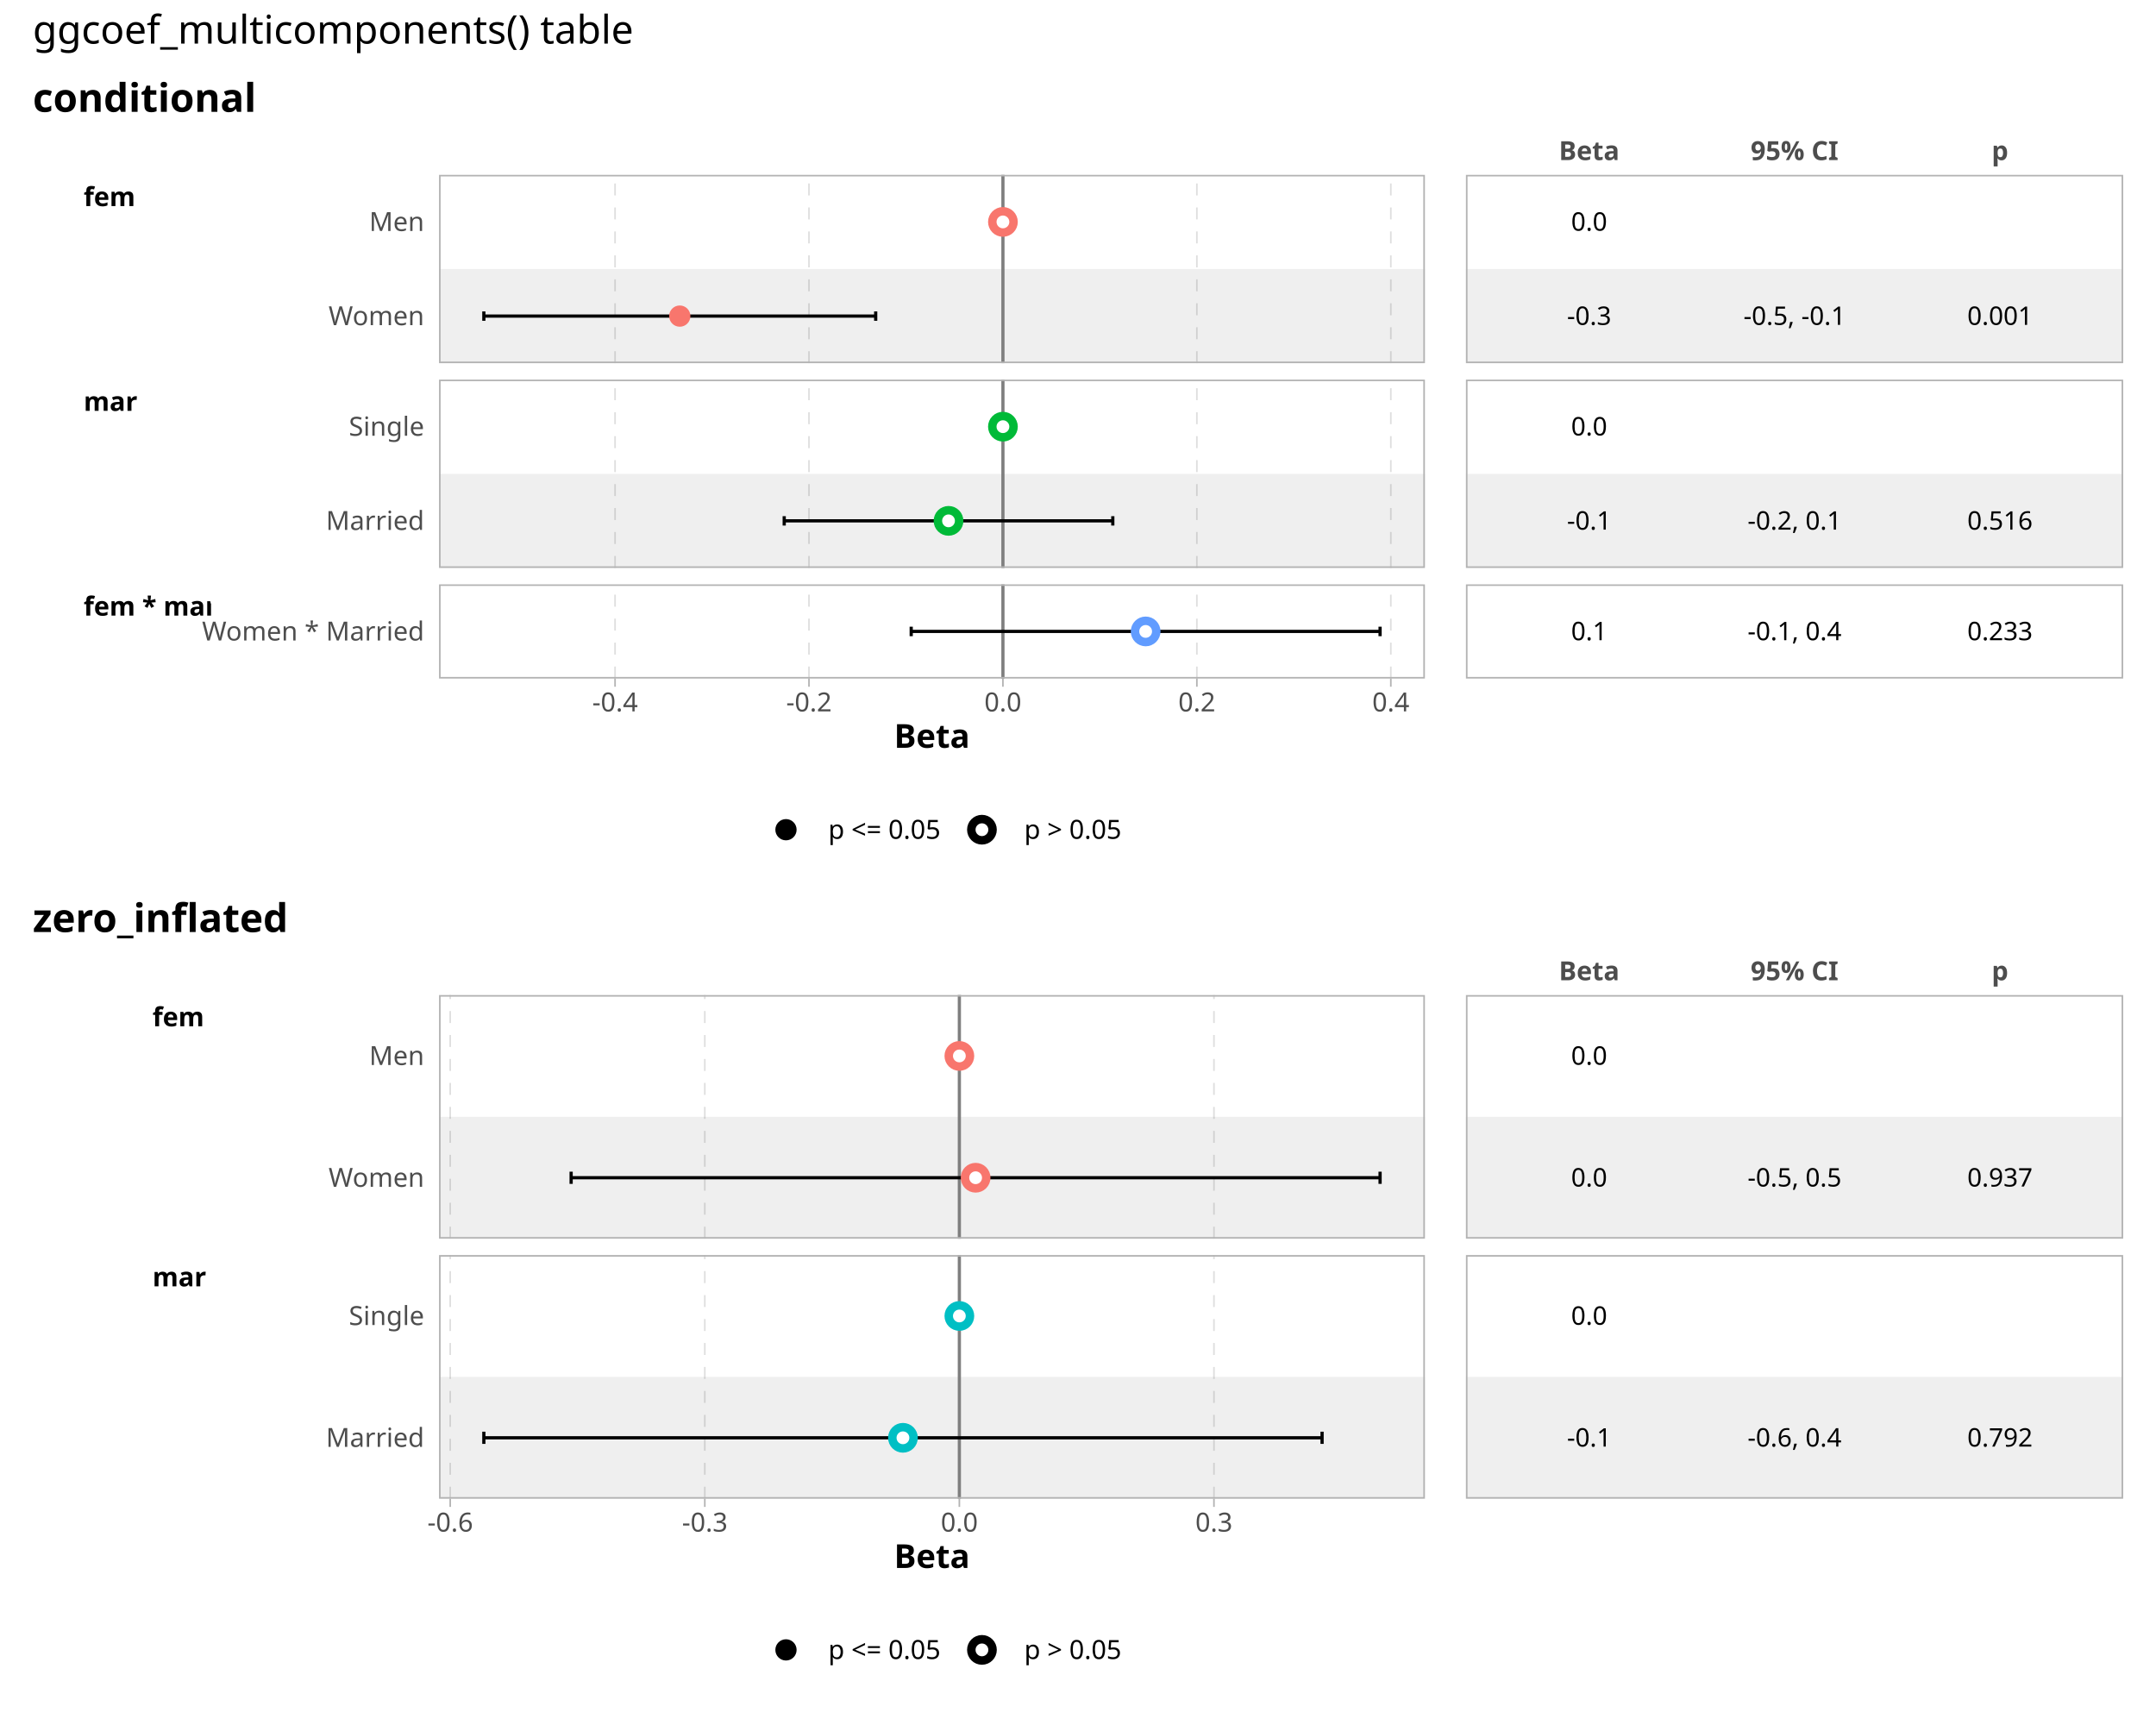
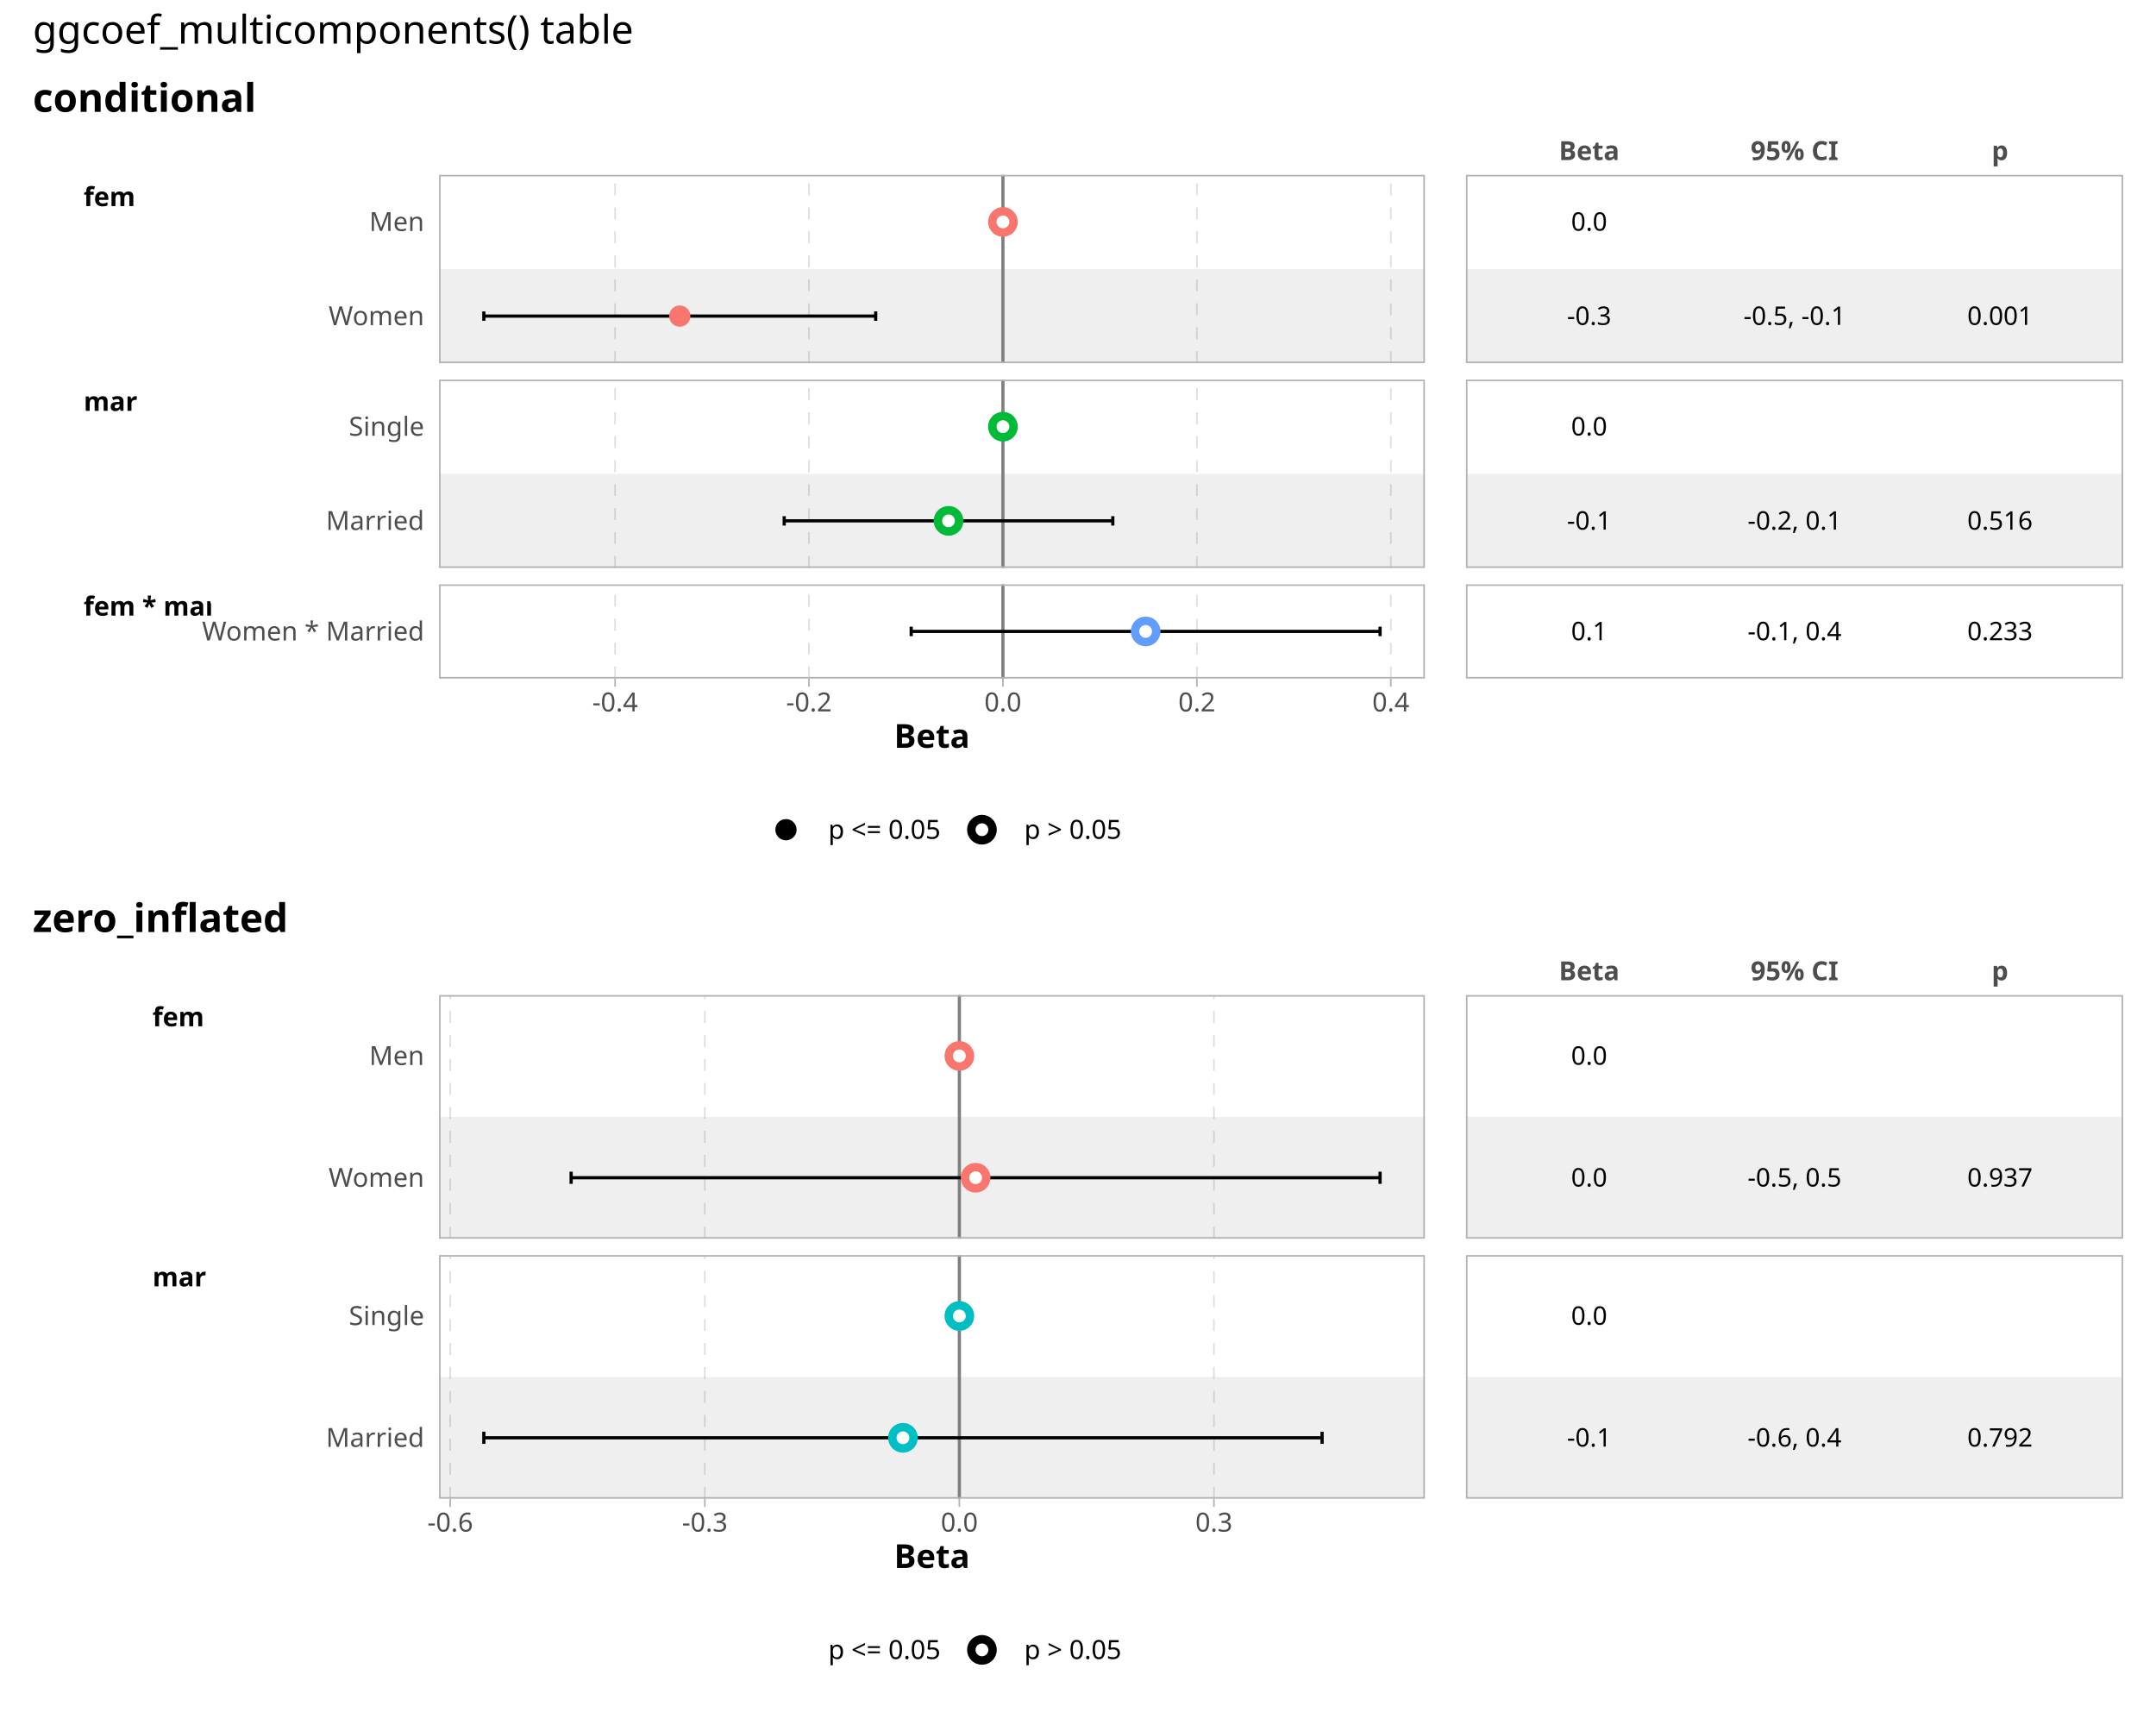
<svg xmlns="http://www.w3.org/2000/svg" class="svglite" data-engine-version="2.0" width="720.00pt" height="576.00pt" viewBox="0 0 720.00 576.00">
  <defs>
    <style type="text/css">
    .svglite line, .svglite polyline, .svglite polygon, .svglite path, .svglite rect, .svglite circle {
      fill: none;
      stroke: #000000;
      stroke-linecap: round;
      stroke-linejoin: round;
      stroke-miterlimit: 10.00;
    }
  </style>
  </defs>
  <rect width="100%" height="100%" style="stroke: none; fill: #FFFFFF;" />
  <defs>
    <clipPath id="cpMC4wMHw3MjAuMDB8MC4wMHw1NzYuMDA=">
      <rect x="0.00" y="0.00" width="720.00" height="576.00" />
    </clipPath>
  </defs>
  <g clip-path="url(#cpMC4wMHw3MjAuMDB8MC4wMHw1NzYuMDA=)">
    <rect x="0.00" y="0.00" width="720.00" height="576.00" style="stroke-width: 1.07; stroke: #FFFFFF; fill: #FFFFFF;" />
  </g>
  <defs>
    <clipPath id="cpMTQ2LjYxfDcwOS4wNHw1OC4zOHw1MDAuNDQ=">
      <rect x="146.61" y="58.38" width="562.43" height="442.05" />
    </clipPath>
  </defs>
  <g clip-path="url(#cpMTQ2LjYxfDcwOS4wNHw1OC4zOHw1MDAuNDQ=)">
</g>
  <g clip-path="url(#cpMC4wMHw3MjAuMDB8MC4wMHw1NzYuMDA=)">
</g>
  <defs>
    <clipPath id="cpMTQ2LjYxfDcwOS4wNHw1OC4zOHwyMjYuNTc=">
      <rect x="146.61" y="58.38" width="562.43" height="168.19" />
    </clipPath>
  </defs>
  <g clip-path="url(#cpMTQ2LjYxfDcwOS4wNHw1OC4zOHwyMjYuNTc=)">
</g>
  <g clip-path="url(#cpMC4wMHw3MjAuMDB8MC4wMHw1NzYuMDA=)">
</g>
  <g clip-path="url(#cpMTQ2LjYxfDcwOS4wNHw1OC4zOHwyMjYuNTc=)">
</g>
  <g clip-path="url(#cpMC4wMHw3MjAuMDB8MC4wMHw1NzYuMDA=)">
</g>
  <defs>
    <clipPath id="cpNS40OHw0ODEuMzN8MjIuNzh8Mjk2LjY1">
      <rect x="5.48" y="22.78" width="475.85" height="273.87" />
    </clipPath>
  </defs>
  <g clip-path="url(#cpNS40OHw0ODEuMzN8MjIuNzh8Mjk2LjY1)">
    <rect x="5.48" y="22.78" width="475.85" height="273.87" style="stroke-width: 1.07; stroke: #FFFFFF; fill: #FFFFFF;" />
  </g>
  <g clip-path="url(#cpMC4wMHw3MjAuMDB8MC4wMHw1NzYuMDA=)">
</g>
  <defs>
    <clipPath id="cpMTQ2LjYxfDQ3NS44NXw1OC4zOHwxMjEuMjc=">
      <rect x="146.61" y="58.38" width="329.24" height="62.89" />
    </clipPath>
  </defs>
  <g clip-path="url(#cpMTQ2LjYxfDQ3NS44NXw1OC4zOHwxMjEuMjc=)">
    <rect x="146.61" y="58.38" width="329.24" height="62.89" style="stroke-width: 1.07; stroke: none; fill: #FFFFFF;" />
    <polyline points="205.40,121.27 205.40,58.38 " style="stroke-width: 0.53; stroke: #DEDEDE; stroke-dasharray: 4.00,4.00; stroke-linecap: butt;" />
    <polyline points="270.16,121.27 270.16,58.38 " style="stroke-width: 0.53; stroke: #DEDEDE; stroke-dasharray: 4.00,4.00; stroke-linecap: butt;" />
    <polyline points="334.93,121.27 334.93,58.38 " style="stroke-width: 0.53; stroke: #DEDEDE; stroke-dasharray: 4.00,4.00; stroke-linecap: butt;" />
    <polyline points="399.70,121.27 399.70,58.38 " style="stroke-width: 0.53; stroke: #DEDEDE; stroke-dasharray: 4.00,4.00; stroke-linecap: butt;" />
    <polyline points="464.47,121.27 464.47,58.38 " style="stroke-width: 0.53; stroke: #DEDEDE; stroke-dasharray: 4.00,4.00; stroke-linecap: butt;" />
    <rect x="146.61" y="89.83" width="329.24" height="31.45" style="stroke-width: 1.07; stroke: none; stroke-linecap: butt; stroke-linejoin: miter; fill: #111111; fill-opacity: 0.067;" />
    <rect x="146.61" y="58.38" width="329.24" height="31.45" style="stroke-width: 1.07; stroke: none; stroke-linecap: butt; stroke-linejoin: miter;" />
    <line x1="334.93" y1="121.27" x2="334.93" y2="58.38" style="stroke-width: 1.07; stroke: #7F7F7F; stroke-linecap: butt;" />
    <polyline points="292.44,107.12 292.44,103.98 " style="stroke-width: 1.07; stroke-linecap: butt;" />
    <polyline points="292.44,105.55 161.58,105.55 " style="stroke-width: 1.07; stroke-linecap: butt;" />
    <polyline points="161.58,107.12 161.58,103.98 " style="stroke-width: 1.07; stroke-linecap: butt;" />
    <circle cx="334.93" cy="74.10" r="3.55" style="stroke-width: 2.83; stroke: #F8766D; fill: #FFFFFF;" />
    <circle cx="227.01" cy="105.55" r="3.55" style="stroke-width: 2.83; stroke: none; fill: #F8766D;" />
    <rect x="146.61" y="58.38" width="329.24" height="62.89" style="stroke-width: 1.07; stroke: #B3B3B3;" />
  </g>
  <g clip-path="url(#cpMC4wMHw3MjAuMDB8MC4wMHw1NzYuMDA=)">
</g>
  <defs>
    <clipPath id="cpMTQ2LjYxfDQ3NS44NXwxMjYuNzV8MTg5LjY0">
      <rect x="146.61" y="126.75" width="329.24" height="62.89" />
    </clipPath>
  </defs>
  <g clip-path="url(#cpMTQ2LjYxfDQ3NS44NXwxMjYuNzV8MTg5LjY0)">
    <rect x="146.61" y="126.75" width="329.24" height="62.89" style="stroke-width: 1.07; stroke: none; fill: #FFFFFF;" />
    <polyline points="205.40,189.64 205.40,126.75 " style="stroke-width: 0.53; stroke: #DEDEDE; stroke-dasharray: 4.00,4.00; stroke-linecap: butt;" />
    <polyline points="270.16,189.64 270.16,126.75 " style="stroke-width: 0.53; stroke: #DEDEDE; stroke-dasharray: 4.00,4.00; stroke-linecap: butt;" />
    <polyline points="334.93,189.64 334.93,126.75 " style="stroke-width: 0.53; stroke: #DEDEDE; stroke-dasharray: 4.00,4.00; stroke-linecap: butt;" />
    <polyline points="399.70,189.64 399.70,126.75 " style="stroke-width: 0.53; stroke: #DEDEDE; stroke-dasharray: 4.00,4.00; stroke-linecap: butt;" />
    <polyline points="464.47,189.64 464.47,126.75 " style="stroke-width: 0.53; stroke: #DEDEDE; stroke-dasharray: 4.00,4.00; stroke-linecap: butt;" />
    <rect x="146.61" y="158.20" width="329.24" height="31.45" style="stroke-width: 1.07; stroke: none; stroke-linecap: butt; stroke-linejoin: miter; fill: #111111; fill-opacity: 0.067;" />
    <rect x="146.61" y="126.75" width="329.24" height="31.45" style="stroke-width: 1.07; stroke: none; stroke-linecap: butt; stroke-linejoin: miter;" />
    <line x1="334.93" y1="189.64" x2="334.93" y2="126.75" style="stroke-width: 1.07; stroke: #7F7F7F; stroke-linecap: butt;" />
    <polyline points="371.62,175.49 371.62,172.35 " style="stroke-width: 1.07; stroke-linecap: butt;" />
    <polyline points="371.62,173.92 261.89,173.92 " style="stroke-width: 1.07; stroke-linecap: butt;" />
    <polyline points="261.89,175.49 261.89,172.35 " style="stroke-width: 1.07; stroke-linecap: butt;" />
    <circle cx="334.93" cy="142.47" r="3.55" style="stroke-width: 2.83; stroke: #00BA38; fill: #FFFFFF;" />
    <circle cx="316.76" cy="173.92" r="3.55" style="stroke-width: 2.83; stroke: #00BA38; fill: #FFFFFF;" />
    <rect x="146.61" y="126.75" width="329.24" height="62.89" style="stroke-width: 1.07; stroke: #B3B3B3;" />
  </g>
  <g clip-path="url(#cpMC4wMHw3MjAuMDB8MC4wMHw1NzYuMDA=)">
</g>
  <defs>
    <clipPath id="cpMTQ2LjYxfDQ3NS44NXwxOTUuMTJ8MjI2LjU3">
      <rect x="146.61" y="195.12" width="329.24" height="31.45" />
    </clipPath>
  </defs>
  <g clip-path="url(#cpMTQ2LjYxfDQ3NS44NXwxOTUuMTJ8MjI2LjU3)">
    <rect x="146.61" y="195.12" width="329.24" height="31.45" style="stroke-width: 1.07; stroke: none; fill: #FFFFFF;" />
    <polyline points="205.40,226.57 205.40,195.12 " style="stroke-width: 0.53; stroke: #DEDEDE; stroke-dasharray: 4.00,4.00; stroke-linecap: butt;" />
    <polyline points="270.16,226.57 270.16,195.12 " style="stroke-width: 0.53; stroke: #DEDEDE; stroke-dasharray: 4.00,4.00; stroke-linecap: butt;" />
    <polyline points="334.93,226.57 334.93,195.12 " style="stroke-width: 0.53; stroke: #DEDEDE; stroke-dasharray: 4.00,4.00; stroke-linecap: butt;" />
    <polyline points="399.70,226.57 399.70,195.12 " style="stroke-width: 0.53; stroke: #DEDEDE; stroke-dasharray: 4.00,4.00; stroke-linecap: butt;" />
    <polyline points="464.47,226.57 464.47,195.12 " style="stroke-width: 0.53; stroke: #DEDEDE; stroke-dasharray: 4.00,4.00; stroke-linecap: butt;" />
    <rect x="146.61" y="195.12" width="329.24" height="31.45" style="stroke-width: 1.07; stroke: none; stroke-linecap: butt; stroke-linejoin: miter;" />
    <line x1="334.93" y1="226.57" x2="334.93" y2="195.12" style="stroke-width: 1.07; stroke: #7F7F7F; stroke-linecap: butt;" />
    <polyline points="460.88,212.42 460.88,209.27 " style="stroke-width: 1.07; stroke-linecap: butt;" />
    <polyline points="460.88,210.84 304.30,210.84 " style="stroke-width: 1.07; stroke-linecap: butt;" />
    <polyline points="304.30,212.42 304.30,209.27 " style="stroke-width: 1.07; stroke-linecap: butt;" />
    <circle cx="382.59" cy="210.84" r="3.55" style="stroke-width: 2.83; stroke: #619CFF; fill: #FFFFFF;" />
    <rect x="146.61" y="195.12" width="329.24" height="31.45" style="stroke-width: 1.07; stroke: #B3B3B3;" />
  </g>
  <g clip-path="url(#cpMC4wMHw3MjAuMDB8MC4wMHw1NzYuMDA=)">
</g>
  <defs>
    <clipPath id="cpMjMuNTV8NzAuNDd8NTguMzh8MTIxLjI3">
      <rect x="23.55" y="58.38" width="46.92" height="62.89" />
    </clipPath>
  </defs>
  <g clip-path="url(#cpMjMuNTV8NzAuNDd8NTguMzh8MTIxLjI3)">
    <text x="27.94" y="68.82" style="font-size: 8.80px; font-weight: bold; font-family: sans;" textLength="14.67px" lengthAdjust="spacingAndGlyphs">fem</text>
  </g>
  <g clip-path="url(#cpMC4wMHw3MjAuMDB8MC4wMHw1NzYuMDA=)">
</g>
  <defs>
    <clipPath id="cpMjMuNTV8NzAuNDd8MTI2Ljc1fDE4OS42NA==">
      <rect x="23.55" y="126.75" width="46.92" height="62.89" />
    </clipPath>
  </defs>
  <g clip-path="url(#cpMjMuNTV8NzAuNDd8MTI2Ljc1fDE4OS42NA==)">
    <text x="27.94" y="137.19" style="font-size: 8.80px; font-weight: bold; font-family: sans;" textLength="15.16px" lengthAdjust="spacingAndGlyphs">mar</text>
  </g>
  <g clip-path="url(#cpMC4wMHw3MjAuMDB8MC4wMHw1NzYuMDA=)">
</g>
  <defs>
    <clipPath id="cpMjMuNTV8NzAuNDd8MTk1LjEyfDIyNi41Nw==">
      <rect x="23.55" y="195.12" width="46.92" height="31.45" />
    </clipPath>
  </defs>
  <g clip-path="url(#cpMjMuNTV8NzAuNDd8MTk1LjEyfDIyNi41Nw==)">
    <text x="27.94" y="205.56" style="font-size: 8.80px; font-weight: bold; font-family: sans;" textLength="38.15px" lengthAdjust="spacingAndGlyphs">fem * mar</text>
  </g>
  <g clip-path="url(#cpMC4wMHw3MjAuMDB8MC4wMHw1NzYuMDA=)">
    <polyline points="205.40,229.31 205.40,226.57 " style="stroke-width: 0.53; stroke: #B3B3B3; stroke-linecap: butt;" />
    <polyline points="270.16,229.31 270.16,226.57 " style="stroke-width: 0.53; stroke: #B3B3B3; stroke-linecap: butt;" />
    <polyline points="334.93,229.31 334.93,226.57 " style="stroke-width: 0.53; stroke: #B3B3B3; stroke-linecap: butt;" />
    <polyline points="399.70,229.31 399.70,226.57 " style="stroke-width: 0.53; stroke: #B3B3B3; stroke-linecap: butt;" />
    <polyline points="464.47,229.31 464.47,226.57 " style="stroke-width: 0.53; stroke: #B3B3B3; stroke-linecap: butt;" />
    <text x="205.40" y="237.55" text-anchor="middle" style="font-size: 8.80px; fill: #4D4D4D; font-family: sans;" textLength="15.16px" lengthAdjust="spacingAndGlyphs">-0.4</text>
    <text x="270.16" y="237.55" text-anchor="middle" style="font-size: 8.80px; fill: #4D4D4D; font-family: sans;" textLength="15.16px" lengthAdjust="spacingAndGlyphs">-0.2</text>
    <text x="334.93" y="237.55" text-anchor="middle" style="font-size: 8.80px; fill: #4D4D4D; font-family: sans;" textLength="12.23px" lengthAdjust="spacingAndGlyphs">0.0</text>
    <text x="399.70" y="237.55" text-anchor="middle" style="font-size: 8.80px; fill: #4D4D4D; font-family: sans;" textLength="12.23px" lengthAdjust="spacingAndGlyphs">0.2</text>
    <text x="464.47" y="237.55" text-anchor="middle" style="font-size: 8.80px; fill: #4D4D4D; font-family: sans;" textLength="12.23px" lengthAdjust="spacingAndGlyphs">0.4</text>
    <text x="141.68" y="108.58" text-anchor="end" style="font-size: 8.80px; fill: #4D4D4D; font-family: sans;" textLength="30.32px" lengthAdjust="spacingAndGlyphs">Women</text>
    <text x="141.68" y="77.13" text-anchor="end" style="font-size: 8.80px; fill: #4D4D4D; font-family: sans;" textLength="17.12px" lengthAdjust="spacingAndGlyphs">Men</text>
    <text x="141.68" y="176.95" text-anchor="end" style="font-size: 8.80px; fill: #4D4D4D; font-family: sans;" textLength="29.83px" lengthAdjust="spacingAndGlyphs">Married</text>
    <text x="141.68" y="145.50" text-anchor="end" style="font-size: 8.80px; fill: #4D4D4D; font-family: sans;" textLength="24.46px" lengthAdjust="spacingAndGlyphs">Single</text>
    <text x="141.68" y="213.87" text-anchor="end" style="font-size: 8.80px; fill: #4D4D4D; font-family: sans;" textLength="68.47px" lengthAdjust="spacingAndGlyphs">Women * Married</text>
    <text x="311.23" y="249.69" text-anchor="middle" style="font-size: 11.00px; font-weight: bold; font-family: sans;" textLength="22.63px" lengthAdjust="spacingAndGlyphs">Beta</text>
    <rect x="242.89" y="262.93" width="136.69" height="28.24" style="stroke-width: 1.07; stroke: none; fill: #FFFFFF;" />
    <rect x="253.84" y="268.41" width="17.28" height="17.28" style="stroke-width: 1.07; stroke: none; fill: #FFFFFF;" />
    <circle cx="262.48" cy="277.05" r="3.55" style="stroke-width: 2.83; stroke: none; fill: #000000;" />
    <rect x="319.28" y="268.41" width="17.28" height="17.28" style="stroke-width: 1.07; stroke: none; fill: #FFFFFF;" />
    <circle cx="327.92" cy="277.05" r="3.55" style="stroke-width: 2.83; fill: #FFFFFF;" />
    <text x="276.60" y="280.08" style="font-size: 8.80px; font-family: sans;" textLength="37.20px" lengthAdjust="spacingAndGlyphs">p &lt;= 0.05</text>
    <text x="342.04" y="280.08" style="font-size: 8.80px; font-family: sans;" textLength="32.05px" lengthAdjust="spacingAndGlyphs">p &gt; 0.05</text>
    <text x="10.96" y="37.35" style="font-size: 13.20px; font-weight: bold; font-family: sans;" textLength="63.11px" lengthAdjust="spacingAndGlyphs">conditional</text>
  </g>
  <defs>
    <clipPath id="cpNDgxLjMzfDcxNC41MnwyMi43OHwyOTYuNjU=">
      <rect x="481.33" y="22.78" width="233.19" height="273.87" />
    </clipPath>
  </defs>
  <g clip-path="url(#cpNDgxLjMzfDcxNC41MnwyMi43OHwyOTYuNjU=)">
    <rect x="481.33" y="22.78" width="233.19" height="273.87" style="stroke-width: 1.07; stroke: #FFFFFF; fill: #FFFFFF;" />
  </g>
  <g clip-path="url(#cpMC4wMHw3MjAuMDB8MC4wMHw1NzYuMDA=)">
</g>
  <defs>
    <clipPath id="cpNDg5LjU1fDcwOS4wNHw1OC4zOHwxMjEuMjc=">
      <rect x="489.55" y="58.38" width="219.49" height="62.89" />
    </clipPath>
  </defs>
  <g clip-path="url(#cpNDg5LjU1fDcwOS4wNHw1OC4zOHwxMjEuMjc=)">
    <rect x="489.55" y="58.38" width="219.49" height="62.89" style="stroke-width: 1.07; stroke: none; fill: #FFFFFF;" />
    <text x="530.70" y="77.04" text-anchor="middle" style="font-size: 8.54px; font-family: sans;" textLength="11.87px" lengthAdjust="spacingAndGlyphs">0.0</text>
    <text x="599.29" y="77.04" text-anchor="middle" style="font-size: 8.54px; font-family: sans;" textLength="2.37px" lengthAdjust="spacingAndGlyphs"> </text>
    <text x="530.70" y="108.49" text-anchor="middle" style="font-size: 8.54px; font-family: sans;" textLength="14.71px" lengthAdjust="spacingAndGlyphs">-0.3</text>
    <text x="599.29" y="108.49" text-anchor="middle" style="font-size: 8.54px; font-family: sans;" textLength="34.16px" lengthAdjust="spacingAndGlyphs">-0.5, -0.1</text>
    <text x="667.89" y="108.49" text-anchor="middle" style="font-size: 8.54px; font-family: sans;" textLength="21.36px" lengthAdjust="spacingAndGlyphs">0.001</text>
    <rect x="489.55" y="89.83" width="219.49" height="31.45" style="stroke-width: 1.07; stroke: none; stroke-linecap: butt; stroke-linejoin: miter; fill: #111111; fill-opacity: 0.067;" />
    <rect x="489.55" y="58.38" width="219.49" height="31.45" style="stroke-width: 1.07; stroke: none; stroke-linecap: butt; stroke-linejoin: miter;" />
    <rect x="489.55" y="58.38" width="219.49" height="62.89" style="stroke-width: 1.07; stroke: #B3B3B3;" />
  </g>
  <g clip-path="url(#cpMC4wMHw3MjAuMDB8MC4wMHw1NzYuMDA=)">
</g>
  <defs>
    <clipPath id="cpNDg5LjU1fDcwOS4wNHwxMjYuNzV8MTg5LjY0">
      <rect x="489.55" y="126.75" width="219.49" height="62.89" />
    </clipPath>
  </defs>
  <g clip-path="url(#cpNDg5LjU1fDcwOS4wNHwxMjYuNzV8MTg5LjY0)">
    <rect x="489.55" y="126.75" width="219.49" height="62.89" style="stroke-width: 1.07; stroke: none; fill: #FFFFFF;" />
    <text x="530.70" y="145.41" text-anchor="middle" style="font-size: 8.54px; font-family: sans;" textLength="11.87px" lengthAdjust="spacingAndGlyphs">0.0</text>
    <text x="599.29" y="145.41" text-anchor="middle" style="font-size: 8.54px; font-family: sans;" textLength="2.37px" lengthAdjust="spacingAndGlyphs"> </text>
    <text x="530.70" y="176.86" text-anchor="middle" style="font-size: 8.54px; font-family: sans;" textLength="14.71px" lengthAdjust="spacingAndGlyphs">-0.1</text>
    <text x="599.29" y="176.86" text-anchor="middle" style="font-size: 8.54px; font-family: sans;" textLength="31.32px" lengthAdjust="spacingAndGlyphs">-0.2, 0.1</text>
    <text x="667.89" y="176.86" text-anchor="middle" style="font-size: 8.54px; font-family: sans;" textLength="21.36px" lengthAdjust="spacingAndGlyphs">0.516</text>
    <rect x="489.55" y="158.20" width="219.49" height="31.45" style="stroke-width: 1.07; stroke: none; stroke-linecap: butt; stroke-linejoin: miter; fill: #111111; fill-opacity: 0.067;" />
    <rect x="489.55" y="126.75" width="219.49" height="31.45" style="stroke-width: 1.07; stroke: none; stroke-linecap: butt; stroke-linejoin: miter;" />
    <rect x="489.55" y="126.75" width="219.49" height="62.89" style="stroke-width: 1.07; stroke: #B3B3B3;" />
  </g>
  <g clip-path="url(#cpMC4wMHw3MjAuMDB8MC4wMHw1NzYuMDA=)">
</g>
  <defs>
    <clipPath id="cpNDg5LjU1fDcwOS4wNHwxOTUuMTJ8MjI2LjU3">
      <rect x="489.55" y="195.12" width="219.49" height="31.45" />
    </clipPath>
  </defs>
  <g clip-path="url(#cpNDg5LjU1fDcwOS4wNHwxOTUuMTJ8MjI2LjU3)">
    <rect x="489.55" y="195.12" width="219.49" height="31.45" style="stroke-width: 1.07; stroke: none; fill: #FFFFFF;" />
    <text x="530.70" y="213.78" text-anchor="middle" style="font-size: 8.54px; font-family: sans;" textLength="11.87px" lengthAdjust="spacingAndGlyphs">0.1</text>
    <text x="599.29" y="213.78" text-anchor="middle" style="font-size: 8.54px; font-family: sans;" textLength="31.32px" lengthAdjust="spacingAndGlyphs">-0.1, 0.4</text>
    <text x="667.89" y="213.78" text-anchor="middle" style="font-size: 8.54px; font-family: sans;" textLength="21.36px" lengthAdjust="spacingAndGlyphs">0.233</text>
    <rect x="489.55" y="195.12" width="219.49" height="31.45" style="stroke-width: 1.07; stroke: none; stroke-linecap: butt; stroke-linejoin: miter;" />
    <rect x="489.55" y="195.12" width="219.49" height="31.45" style="stroke-width: 1.07; stroke: #B3B3B3;" />
  </g>
  <g clip-path="url(#cpMC4wMHw3MjAuMDB8MC4wMHw1NzYuMDA=)">
</g>
  <defs>
    <clipPath id="cpNDg5LjU1fDQ4OS41NXw1OC4zOHwxMjEuMjc=">
      <rect x="489.55" y="58.38" width="0.00" height="62.89" />
    </clipPath>
  </defs>
  <g clip-path="url(#cpNDg5LjU1fDQ4OS41NXw1OC4zOHwxMjEuMjc=)">
</g>
  <g clip-path="url(#cpMC4wMHw3MjAuMDB8MC4wMHw1NzYuMDA=)">
</g>
  <defs>
    <clipPath id="cpNDg5LjU1fDQ4OS41NXwxMjYuNzV8MTg5LjY0">
      <rect x="489.55" y="126.75" width="0.00" height="62.89" />
    </clipPath>
  </defs>
  <g clip-path="url(#cpNDg5LjU1fDQ4OS41NXwxMjYuNzV8MTg5LjY0)">
</g>
  <g clip-path="url(#cpMC4wMHw3MjAuMDB8MC4wMHw1NzYuMDA=)">
</g>
  <defs>
    <clipPath id="cpNDg5LjU1fDQ4OS41NXwxOTUuMTJ8MjI2LjU3">
      <rect x="489.55" y="195.12" width="0.00" height="31.45" />
    </clipPath>
  </defs>
  <g clip-path="url(#cpNDg5LjU1fDQ4OS41NXwxOTUuMTJ8MjI2LjU3)">
</g>
  <g clip-path="url(#cpMC4wMHw3MjAuMDB8MC4wMHw1NzYuMDA=)">
    <text x="530.70" y="53.45" text-anchor="middle" style="font-size: 8.80px; font-weight: bold; fill: #4D4D4D; font-family: sans;" textLength="18.11px" lengthAdjust="spacingAndGlyphs">Beta</text>
    <text x="599.29" y="53.45" text-anchor="middle" style="font-size: 8.80px; font-weight: bold; fill: #4D4D4D; font-family: sans;" textLength="28.86px" lengthAdjust="spacingAndGlyphs">95% CI</text>
    <text x="667.89" y="53.45" text-anchor="middle" style="font-size: 8.80px; font-weight: bold; fill: #4D4D4D; font-family: sans;" textLength="4.89px" lengthAdjust="spacingAndGlyphs">p</text>
  </g>
  <defs>
    <clipPath id="cpMTQ2LjYxfDcwOS4wNHwzMzIuMjV8NTAwLjQ0">
      <rect x="146.61" y="332.25" width="562.43" height="168.19" />
    </clipPath>
  </defs>
  <g clip-path="url(#cpMTQ2LjYxfDcwOS4wNHwzMzIuMjV8NTAwLjQ0)">
</g>
  <g clip-path="url(#cpMC4wMHw3MjAuMDB8MC4wMHw1NzYuMDA=)">
</g>
  <g clip-path="url(#cpMTQ2LjYxfDcwOS4wNHwzMzIuMjV8NTAwLjQ0)">
</g>
  <g clip-path="url(#cpMC4wMHw3MjAuMDB8MC4wMHw1NzYuMDA=)">
</g>
  <defs>
    <clipPath id="cpNS40OHw0ODEuMzN8Mjk2LjY1fDU3MC41Mg==">
      <rect x="5.48" y="296.65" width="475.85" height="273.87" />
    </clipPath>
  </defs>
  <g clip-path="url(#cpNS40OHw0ODEuMzN8Mjk2LjY1fDU3MC41Mg==)">
    <rect x="5.48" y="296.65" width="475.85" height="273.87" style="stroke-width: 1.07; stroke: #FFFFFF; fill: #FFFFFF;" />
  </g>
  <g clip-path="url(#cpMC4wMHw3MjAuMDB8MC4wMHw1NzYuMDA=)">
</g>
  <defs>
    <clipPath id="cpMTQ2LjYxfDQ3NS44NXwzMzIuMjV8NDEzLjYw">
      <rect x="146.61" y="332.25" width="329.24" height="81.35" />
    </clipPath>
  </defs>
  <g clip-path="url(#cpMTQ2LjYxfDQ3NS44NXwzMzIuMjV8NDEzLjYw)">
    <rect x="146.61" y="332.25" width="329.24" height="81.35" style="stroke-width: 1.07; stroke: none; fill: #FFFFFF;" />
    <polyline points="150.35,413.60 150.35,332.25 " style="stroke-width: 0.53; stroke: #DEDEDE; stroke-dasharray: 4.00,4.00; stroke-linecap: butt;" />
    <polyline points="235.37,413.60 235.37,332.25 " style="stroke-width: 0.53; stroke: #DEDEDE; stroke-dasharray: 4.00,4.00; stroke-linecap: butt;" />
    <polyline points="320.38,413.60 320.38,332.25 " style="stroke-width: 0.53; stroke: #DEDEDE; stroke-dasharray: 4.00,4.00; stroke-linecap: butt;" />
    <polyline points="405.40,413.60 405.40,332.25 " style="stroke-width: 0.53; stroke: #DEDEDE; stroke-dasharray: 4.00,4.00; stroke-linecap: butt;" />
    <rect x="146.61" y="372.93" width="329.24" height="40.68" style="stroke-width: 1.07; stroke: none; stroke-linecap: butt; stroke-linejoin: miter; fill: #111111; fill-opacity: 0.067;" />
    <rect x="146.61" y="332.25" width="329.24" height="40.68" style="stroke-width: 1.07; stroke: none; stroke-linecap: butt; stroke-linejoin: miter;" />
    <line x1="320.38" y1="413.60" x2="320.38" y2="332.25" style="stroke-width: 1.07; stroke: #7F7F7F; stroke-linecap: butt;" />
    <polyline points="460.88,395.30 460.88,391.23 " style="stroke-width: 1.07; stroke-linecap: butt;" />
    <polyline points="460.88,393.26 190.73,393.26 " style="stroke-width: 1.07; stroke-linecap: butt;" />
    <polyline points="190.73,395.30 190.73,391.23 " style="stroke-width: 1.07; stroke-linecap: butt;" />
    <circle cx="320.38" cy="352.59" r="3.55" style="stroke-width: 2.83; stroke: #F8766D; fill: #FFFFFF;" />
    <circle cx="325.81" cy="393.26" r="3.55" style="stroke-width: 2.83; stroke: #F8766D; fill: #FFFFFF;" />
    <rect x="146.61" y="332.25" width="329.24" height="81.35" style="stroke-width: 1.07; stroke: #B3B3B3;" />
  </g>
  <g clip-path="url(#cpMC4wMHw3MjAuMDB8MC4wMHw1NzYuMDA=)">
</g>
  <defs>
    <clipPath id="cpMTQ2LjYxfDQ3NS44NXw0MTkuMDh8NTAwLjQ0">
      <rect x="146.61" y="419.08" width="329.24" height="81.35" />
    </clipPath>
  </defs>
  <g clip-path="url(#cpMTQ2LjYxfDQ3NS44NXw0MTkuMDh8NTAwLjQ0)">
    <rect x="146.61" y="419.08" width="329.24" height="81.35" style="stroke-width: 1.07; stroke: none; fill: #FFFFFF;" />
    <polyline points="150.35,500.44 150.35,419.08 " style="stroke-width: 0.53; stroke: #DEDEDE; stroke-dasharray: 4.00,4.00; stroke-linecap: butt;" />
    <polyline points="235.37,500.44 235.37,419.08 " style="stroke-width: 0.53; stroke: #DEDEDE; stroke-dasharray: 4.00,4.00; stroke-linecap: butt;" />
    <polyline points="320.38,500.44 320.38,419.08 " style="stroke-width: 0.53; stroke: #DEDEDE; stroke-dasharray: 4.00,4.00; stroke-linecap: butt;" />
    <polyline points="405.40,500.44 405.40,419.08 " style="stroke-width: 0.53; stroke: #DEDEDE; stroke-dasharray: 4.00,4.00; stroke-linecap: butt;" />
    <rect x="146.61" y="459.76" width="329.24" height="40.68" style="stroke-width: 1.07; stroke: none; stroke-linecap: butt; stroke-linejoin: miter; fill: #111111; fill-opacity: 0.067;" />
    <rect x="146.61" y="419.08" width="329.24" height="40.68" style="stroke-width: 1.07; stroke: none; stroke-linecap: butt; stroke-linejoin: miter;" />
    <line x1="320.38" y1="500.44" x2="320.38" y2="419.08" style="stroke-width: 1.07; stroke: #7F7F7F; stroke-linecap: butt;" />
    <polyline points="441.51,482.13 441.51,478.06 " style="stroke-width: 1.07; stroke-linecap: butt;" />
    <polyline points="441.51,480.10 161.58,480.10 " style="stroke-width: 1.07; stroke-linecap: butt;" />
    <polyline points="161.58,482.13 161.58,478.06 " style="stroke-width: 1.07; stroke-linecap: butt;" />
    <circle cx="320.38" cy="439.42" r="3.55" style="stroke-width: 2.83; stroke: #00BFC4; fill: #FFFFFF;" />
    <circle cx="301.54" cy="480.10" r="3.55" style="stroke-width: 2.83; stroke: #00BFC4; fill: #FFFFFF;" />
    <rect x="146.61" y="419.08" width="329.24" height="81.35" style="stroke-width: 1.07; stroke: #B3B3B3;" />
  </g>
  <g clip-path="url(#cpMC4wMHw3MjAuMDB8MC4wMHw1NzYuMDA=)">
</g>
  <defs>
    <clipPath id="cpNDYuNTR8NzAuNDd8MzMyLjI1fDQxMy42MA==">
      <rect x="46.54" y="332.25" width="23.93" height="81.35" />
    </clipPath>
  </defs>
  <g clip-path="url(#cpNDYuNTR8NzAuNDd8MzMyLjI1fDQxMy42MA==)">
    <text x="50.93" y="342.69" style="font-size: 8.80px; font-weight: bold; font-family: sans;" textLength="14.67px" lengthAdjust="spacingAndGlyphs">fem</text>
  </g>
  <g clip-path="url(#cpMC4wMHw3MjAuMDB8MC4wMHw1NzYuMDA=)">
</g>
  <defs>
    <clipPath id="cpNDYuNTR8NzAuNDd8NDE5LjA4fDUwMC40NA==">
      <rect x="46.54" y="419.08" width="23.93" height="81.35" />
    </clipPath>
  </defs>
  <g clip-path="url(#cpNDYuNTR8NzAuNDd8NDE5LjA4fDUwMC40NA==)">
    <text x="50.93" y="429.52" style="font-size: 8.80px; font-weight: bold; font-family: sans;" textLength="15.16px" lengthAdjust="spacingAndGlyphs">mar</text>
  </g>
  <g clip-path="url(#cpMC4wMHw3MjAuMDB8MC4wMHw1NzYuMDA=)">
    <polyline points="150.35,503.17 150.35,500.44 " style="stroke-width: 0.53; stroke: #B3B3B3; stroke-linecap: butt;" />
    <polyline points="235.37,503.17 235.37,500.44 " style="stroke-width: 0.53; stroke: #B3B3B3; stroke-linecap: butt;" />
    <polyline points="320.38,503.17 320.38,500.44 " style="stroke-width: 0.53; stroke: #B3B3B3; stroke-linecap: butt;" />
    <polyline points="405.40,503.17 405.40,500.44 " style="stroke-width: 0.53; stroke: #B3B3B3; stroke-linecap: butt;" />
    <text x="150.35" y="511.42" text-anchor="middle" style="font-size: 8.80px; fill: #4D4D4D; font-family: sans;" textLength="15.16px" lengthAdjust="spacingAndGlyphs">-0.6</text>
    <text x="235.37" y="511.42" text-anchor="middle" style="font-size: 8.80px; fill: #4D4D4D; font-family: sans;" textLength="15.16px" lengthAdjust="spacingAndGlyphs">-0.3</text>
    <text x="320.38" y="511.42" text-anchor="middle" style="font-size: 8.80px; fill: #4D4D4D; font-family: sans;" textLength="12.23px" lengthAdjust="spacingAndGlyphs">0.0</text>
    <text x="405.40" y="511.42" text-anchor="middle" style="font-size: 8.80px; fill: #4D4D4D; font-family: sans;" textLength="12.23px" lengthAdjust="spacingAndGlyphs">0.3</text>
    <text x="141.68" y="396.29" text-anchor="end" style="font-size: 8.80px; fill: #4D4D4D; font-family: sans;" textLength="30.32px" lengthAdjust="spacingAndGlyphs">Women</text>
    <text x="141.68" y="355.62" text-anchor="end" style="font-size: 8.80px; fill: #4D4D4D; font-family: sans;" textLength="17.12px" lengthAdjust="spacingAndGlyphs">Men</text>
    <text x="141.68" y="483.13" text-anchor="end" style="font-size: 8.80px; fill: #4D4D4D; font-family: sans;" textLength="29.83px" lengthAdjust="spacingAndGlyphs">Married</text>
    <text x="141.68" y="442.45" text-anchor="end" style="font-size: 8.80px; fill: #4D4D4D; font-family: sans;" textLength="24.46px" lengthAdjust="spacingAndGlyphs">Single</text>
    <text x="311.23" y="523.56" text-anchor="middle" style="font-size: 11.00px; font-weight: bold; font-family: sans;" textLength="22.63px" lengthAdjust="spacingAndGlyphs">Beta</text>
    <rect x="242.89" y="536.80" width="136.69" height="28.24" style="stroke-width: 1.07; stroke: none; fill: #FFFFFF;" />
    <rect x="253.84" y="542.28" width="17.28" height="17.28" style="stroke-width: 1.07; stroke: none; fill: #FFFFFF;" />
-     <circle cx="262.48" cy="550.92" r="3.55" style="stroke-width: 2.83; stroke: none; fill: #000000;" />
    <rect x="319.28" y="542.28" width="17.28" height="17.28" style="stroke-width: 1.07; stroke: none; fill: #FFFFFF;" />
    <circle cx="327.92" cy="550.92" r="3.55" style="stroke-width: 2.83; fill: #FFFFFF;" />
    <text x="276.60" y="553.95" style="font-size: 8.80px; font-family: sans;" textLength="37.20px" lengthAdjust="spacingAndGlyphs">p &lt;= 0.05</text>
    <text x="342.04" y="553.95" style="font-size: 8.80px; font-family: sans;" textLength="32.05px" lengthAdjust="spacingAndGlyphs">p &gt; 0.05</text>
    <text x="10.96" y="311.22" style="font-size: 13.20px; font-weight: bold; font-family: sans;" textLength="75.59px" lengthAdjust="spacingAndGlyphs">zero_inflated</text>
  </g>
  <defs>
    <clipPath id="cpNDgxLjMzfDcxNC41MnwyOTYuNjV8NTcwLjUy">
      <rect x="481.33" y="296.65" width="233.19" height="273.87" />
    </clipPath>
  </defs>
  <g clip-path="url(#cpNDgxLjMzfDcxNC41MnwyOTYuNjV8NTcwLjUy)">
    <rect x="481.33" y="296.65" width="233.19" height="273.87" style="stroke-width: 1.07; stroke: #FFFFFF; fill: #FFFFFF;" />
  </g>
  <g clip-path="url(#cpMC4wMHw3MjAuMDB8MC4wMHw1NzYuMDA=)">
</g>
  <defs>
    <clipPath id="cpNDg5LjU1fDcwOS4wNHwzMzIuMjV8NDEzLjYw">
      <rect x="489.55" y="332.25" width="219.49" height="81.35" />
    </clipPath>
  </defs>
  <g clip-path="url(#cpNDg5LjU1fDcwOS4wNHwzMzIuMjV8NDEzLjYw)">
    <rect x="489.55" y="332.25" width="219.49" height="81.35" style="stroke-width: 1.07; stroke: none; fill: #FFFFFF;" />
    <text x="530.70" y="355.53" text-anchor="middle" style="font-size: 8.54px; font-family: sans;" textLength="11.87px" lengthAdjust="spacingAndGlyphs">0.0</text>
    <text x="599.29" y="355.53" text-anchor="middle" style="font-size: 8.54px; font-family: sans;" textLength="2.37px" lengthAdjust="spacingAndGlyphs"> </text>
    <text x="530.70" y="396.20" text-anchor="middle" style="font-size: 8.54px; font-family: sans;" textLength="11.87px" lengthAdjust="spacingAndGlyphs">0.0</text>
    <text x="599.29" y="396.20" text-anchor="middle" style="font-size: 8.54px; font-family: sans;" textLength="31.32px" lengthAdjust="spacingAndGlyphs">-0.5, 0.5</text>
    <text x="667.89" y="396.20" text-anchor="middle" style="font-size: 8.54px; font-family: sans;" textLength="21.36px" lengthAdjust="spacingAndGlyphs">0.937</text>
    <rect x="489.55" y="372.93" width="219.49" height="40.68" style="stroke-width: 1.07; stroke: none; stroke-linecap: butt; stroke-linejoin: miter; fill: #111111; fill-opacity: 0.067;" />
    <rect x="489.55" y="332.25" width="219.49" height="40.68" style="stroke-width: 1.07; stroke: none; stroke-linecap: butt; stroke-linejoin: miter;" />
    <rect x="489.55" y="332.25" width="219.49" height="81.35" style="stroke-width: 1.07; stroke: #B3B3B3;" />
  </g>
  <g clip-path="url(#cpMC4wMHw3MjAuMDB8MC4wMHw1NzYuMDA=)">
</g>
  <defs>
    <clipPath id="cpNDg5LjU1fDcwOS4wNHw0MTkuMDh8NTAwLjQ0">
      <rect x="489.55" y="419.08" width="219.49" height="81.35" />
    </clipPath>
  </defs>
  <g clip-path="url(#cpNDg5LjU1fDcwOS4wNHw0MTkuMDh8NTAwLjQ0)">
    <rect x="489.55" y="419.08" width="219.49" height="81.35" style="stroke-width: 1.07; stroke: none; fill: #FFFFFF;" />
    <text x="530.70" y="442.36" text-anchor="middle" style="font-size: 8.54px; font-family: sans;" textLength="11.87px" lengthAdjust="spacingAndGlyphs">0.0</text>
    <text x="599.29" y="442.36" text-anchor="middle" style="font-size: 8.54px; font-family: sans;" textLength="2.37px" lengthAdjust="spacingAndGlyphs"> </text>
    <text x="530.70" y="483.03" text-anchor="middle" style="font-size: 8.54px; font-family: sans;" textLength="14.71px" lengthAdjust="spacingAndGlyphs">-0.1</text>
    <text x="599.29" y="483.03" text-anchor="middle" style="font-size: 8.54px; font-family: sans;" textLength="31.32px" lengthAdjust="spacingAndGlyphs">-0.6, 0.4</text>
    <text x="667.89" y="483.03" text-anchor="middle" style="font-size: 8.54px; font-family: sans;" textLength="21.36px" lengthAdjust="spacingAndGlyphs">0.792</text>
    <rect x="489.55" y="459.76" width="219.49" height="40.68" style="stroke-width: 1.07; stroke: none; stroke-linecap: butt; stroke-linejoin: miter; fill: #111111; fill-opacity: 0.067;" />
    <rect x="489.55" y="419.08" width="219.49" height="40.68" style="stroke-width: 1.07; stroke: none; stroke-linecap: butt; stroke-linejoin: miter;" />
    <rect x="489.55" y="419.08" width="219.49" height="81.35" style="stroke-width: 1.07; stroke: #B3B3B3;" />
  </g>
  <g clip-path="url(#cpMC4wMHw3MjAuMDB8MC4wMHw1NzYuMDA=)">
</g>
  <defs>
    <clipPath id="cpNDg5LjU1fDQ4OS41NXwzMzIuMjV8NDEzLjYw">
      <rect x="489.55" y="332.25" width="0.00" height="81.35" />
    </clipPath>
  </defs>
  <g clip-path="url(#cpNDg5LjU1fDQ4OS41NXwzMzIuMjV8NDEzLjYw)">
</g>
  <g clip-path="url(#cpMC4wMHw3MjAuMDB8MC4wMHw1NzYuMDA=)">
</g>
  <defs>
    <clipPath id="cpNDg5LjU1fDQ4OS41NXw0MTkuMDh8NTAwLjQ0">
      <rect x="489.55" y="419.08" width="0.00" height="81.35" />
    </clipPath>
  </defs>
  <g clip-path="url(#cpNDg5LjU1fDQ4OS41NXw0MTkuMDh8NTAwLjQ0)">
</g>
  <g clip-path="url(#cpMC4wMHw3MjAuMDB8MC4wMHw1NzYuMDA=)">
    <text x="530.70" y="327.32" text-anchor="middle" style="font-size: 8.80px; font-weight: bold; fill: #4D4D4D; font-family: sans;" textLength="18.11px" lengthAdjust="spacingAndGlyphs">Beta</text>
    <text x="599.29" y="327.32" text-anchor="middle" style="font-size: 8.80px; font-weight: bold; fill: #4D4D4D; font-family: sans;" textLength="28.86px" lengthAdjust="spacingAndGlyphs">95% CI</text>
    <text x="667.89" y="327.32" text-anchor="middle" style="font-size: 8.80px; font-weight: bold; fill: #4D4D4D; font-family: sans;" textLength="4.89px" lengthAdjust="spacingAndGlyphs">p</text>
    <text x="10.96" y="14.56" style="font-size: 13.20px; font-family: sans;" textLength="187.86px" lengthAdjust="spacingAndGlyphs">ggcoef_multicomponents() table</text>
  </g>
</svg>
